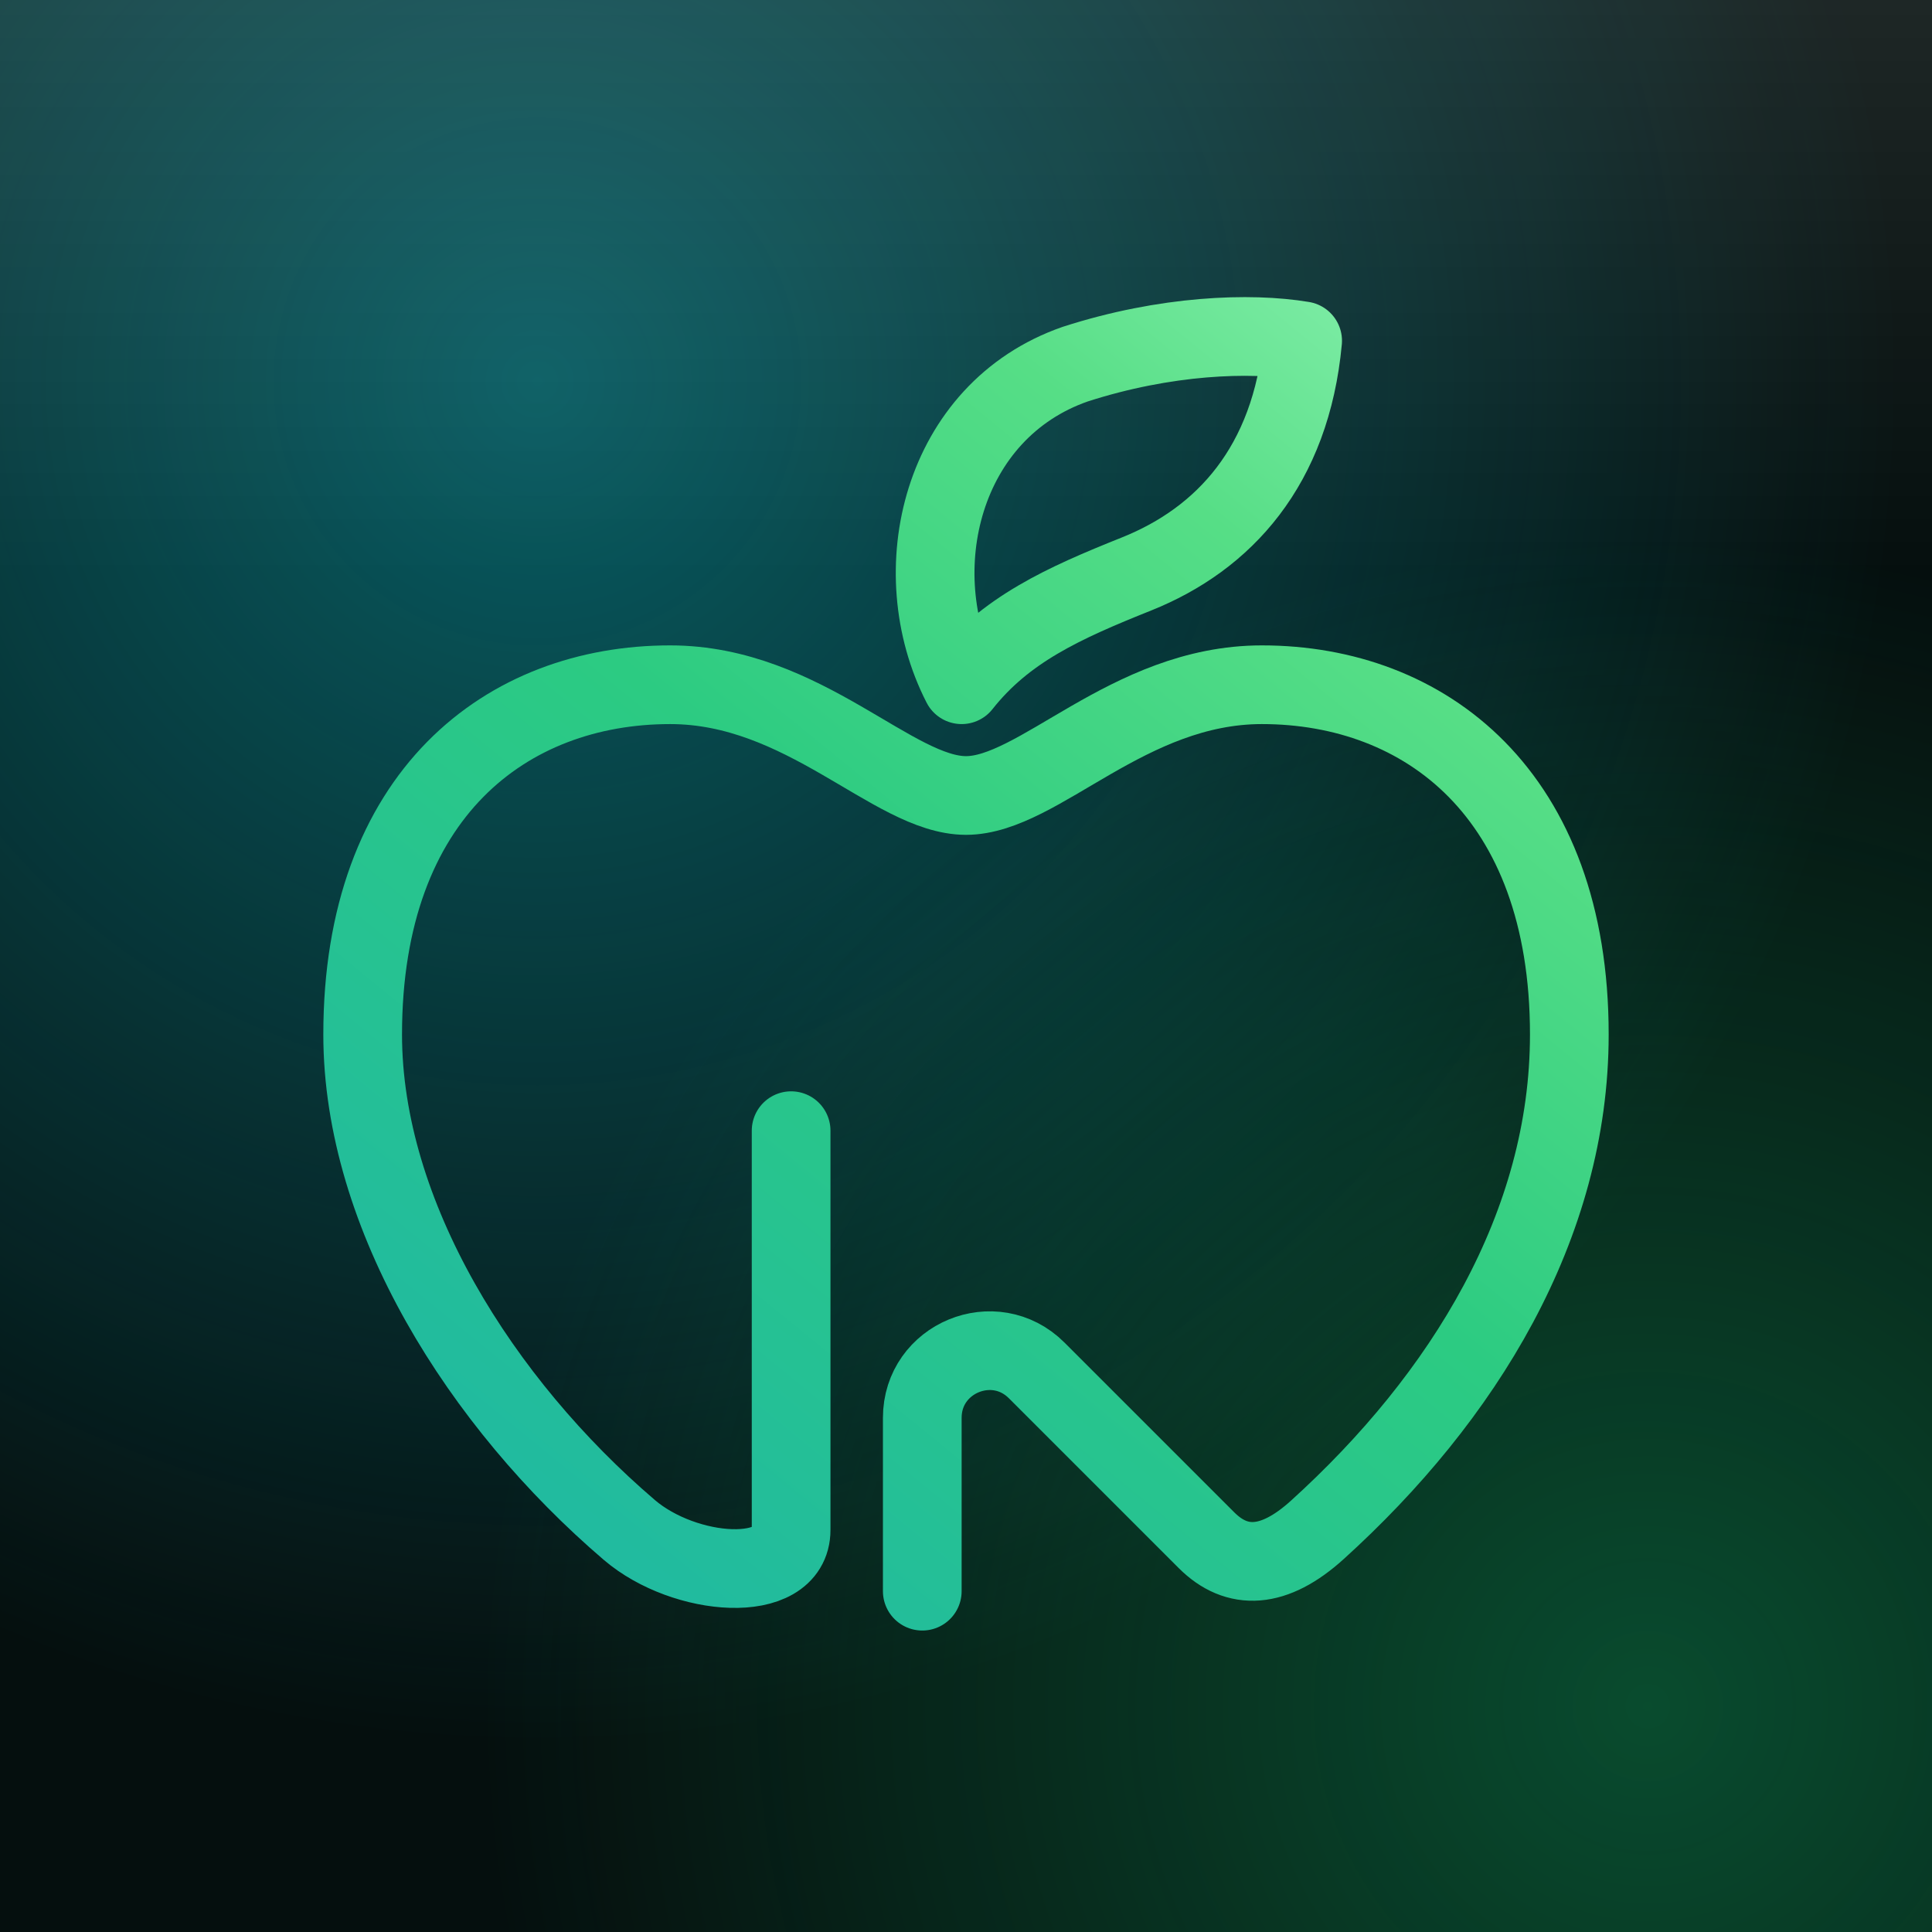
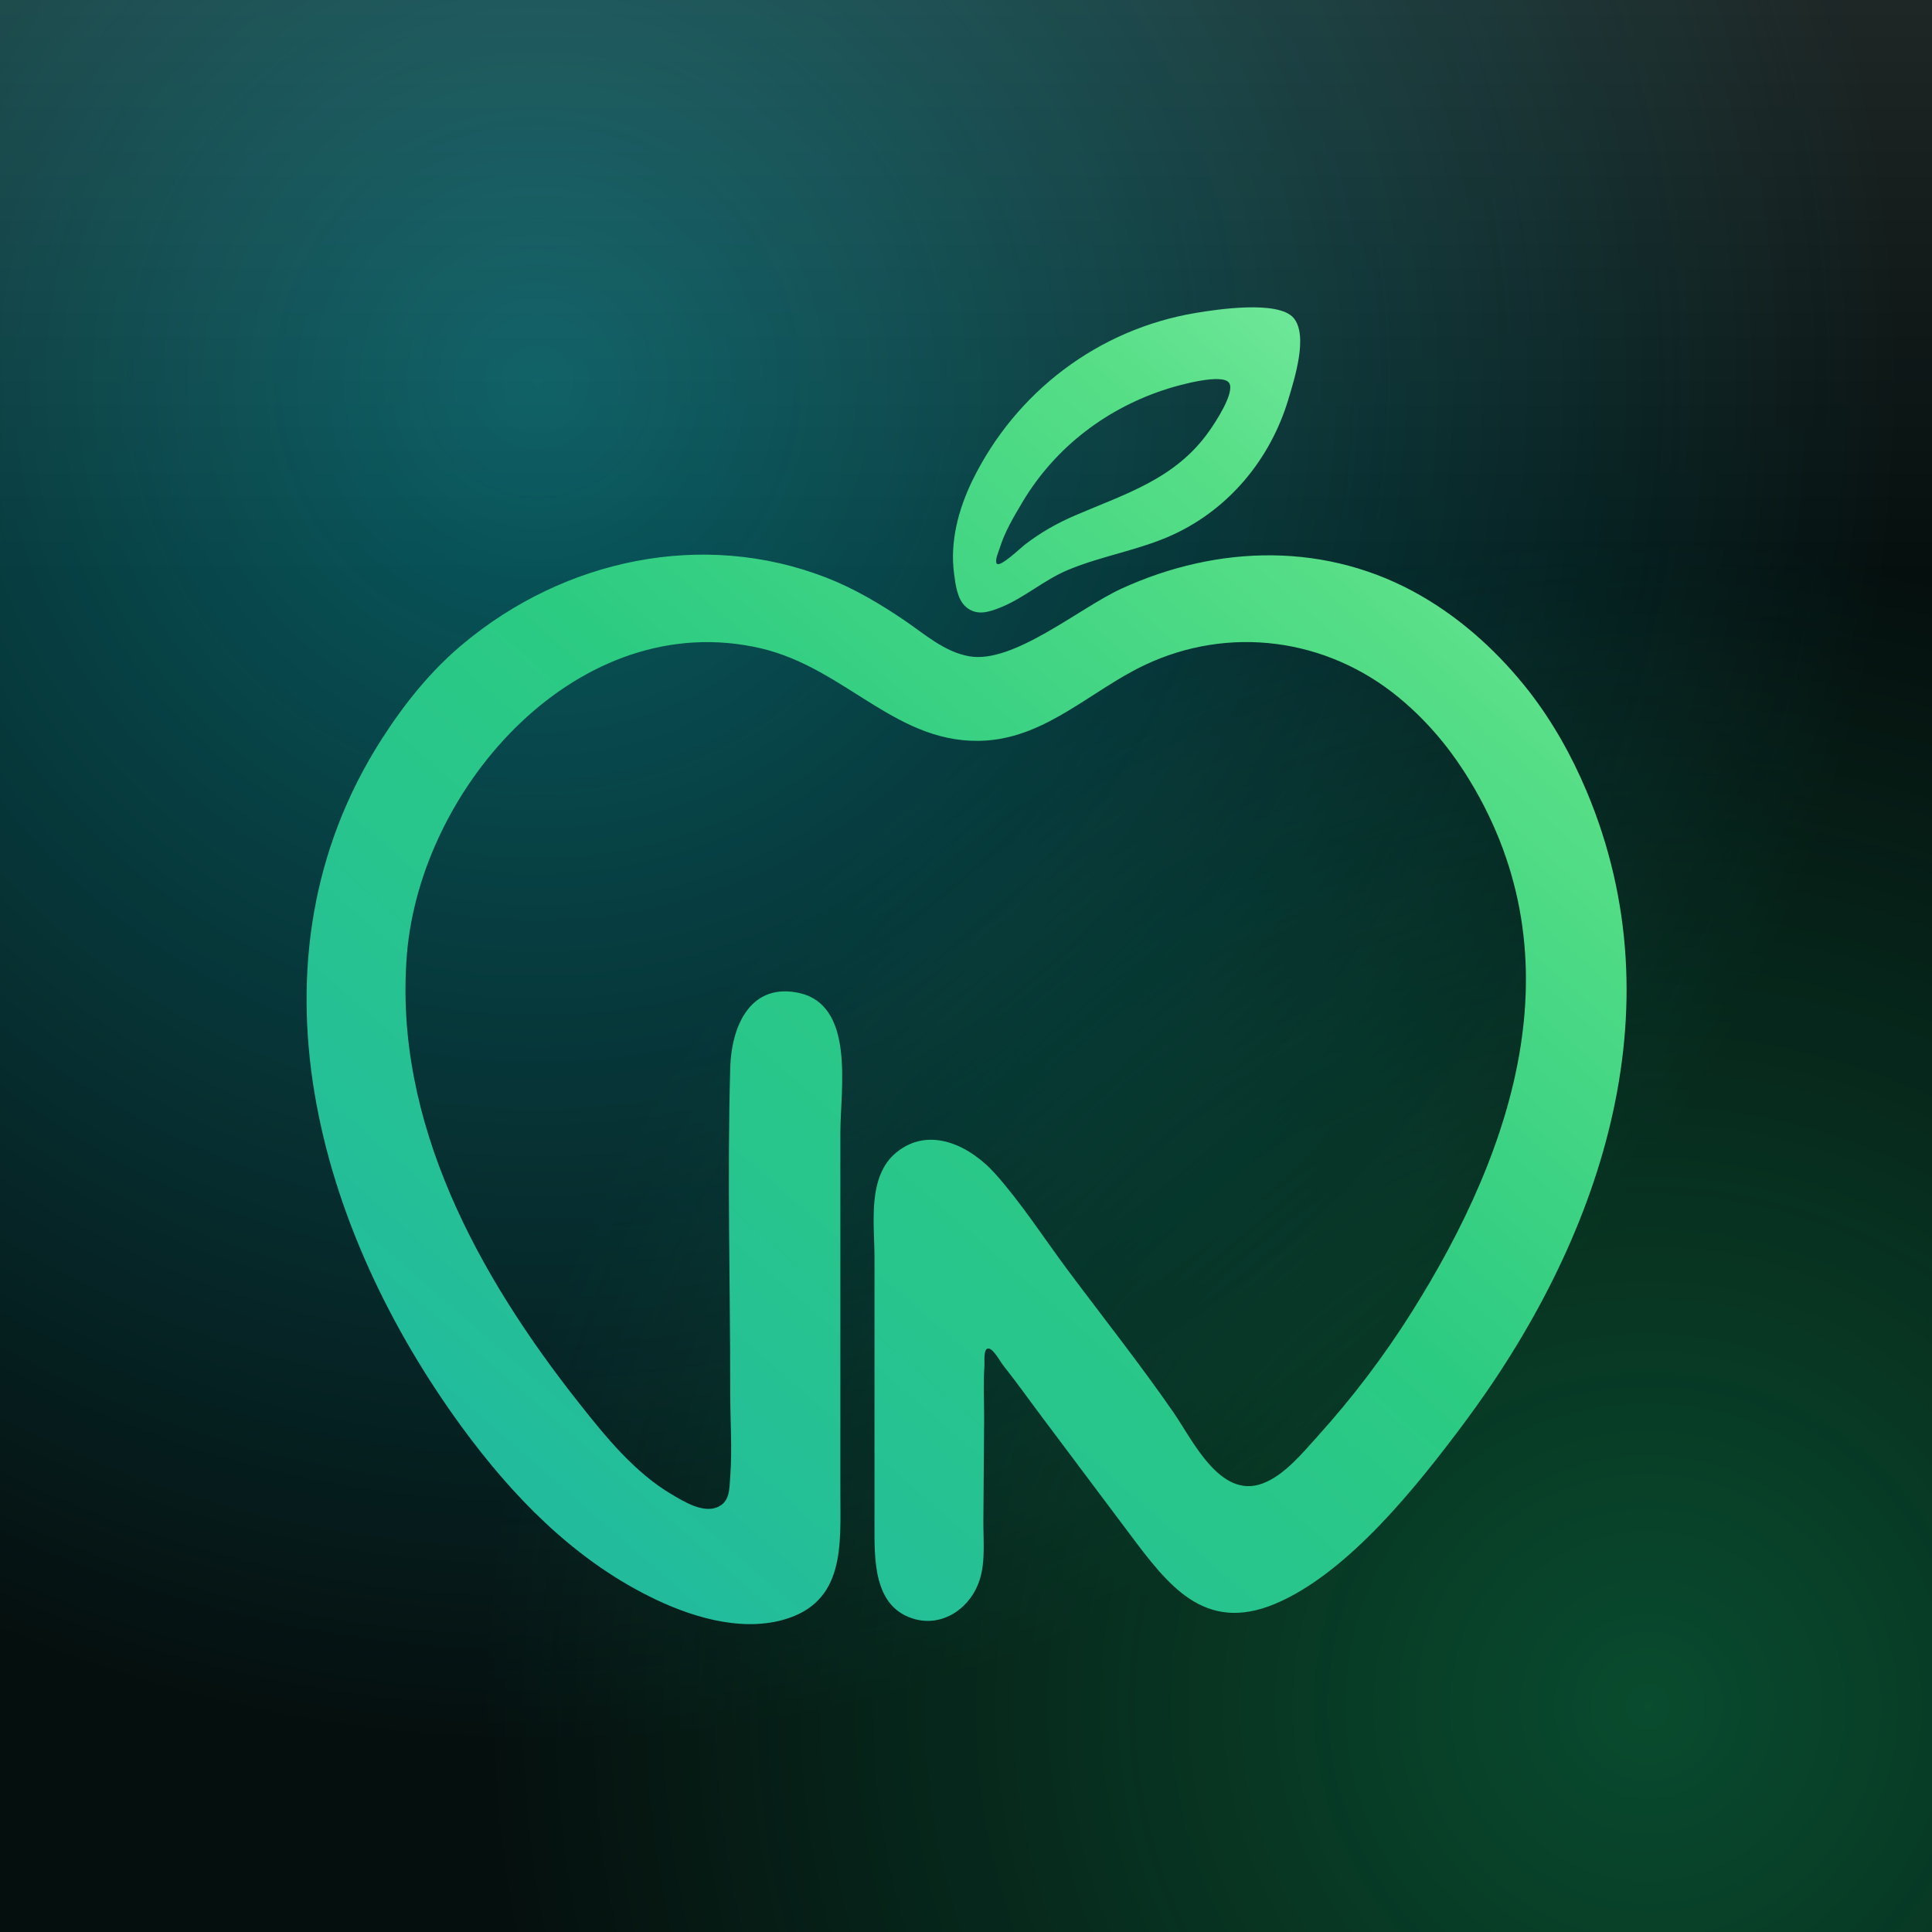
<svg xmlns="http://www.w3.org/2000/svg" viewBox="0 0 1024 1024">
  <defs>
-     <linearGradient id="is" gradientUnits="userSpaceOnUse" x1="150" y1="920" x2="850" y2="60">
+     <linearGradient id="is" gradientUnits="userSpaceOnUse" x1="260" y1="1040" x2="1000" y2="190">
      <stop offset="0" stop-color="#1FB8A4" />
      <stop offset=".5" stop-color="#2CCB82" />
      <stop offset=".8" stop-color="#56DE86" />
      <stop offset="1" stop-color="#86EFAC" />
    </linearGradient>
    <radialGradient id="iA" cx=".28" cy=".2" r=".7">
      <stop offset="0" stop-color="#0A8C96" stop-opacity=".62" />
      <stop offset="1" stop-color="#0A8C96" stop-opacity="0" />
    </radialGradient>
    <radialGradient id="iB" cx=".85" cy=".88" r=".6">
      <stop offset="0" stop-color="#0E9F5B" stop-opacity=".42" />
      <stop offset="1" stop-color="#0E9F5B" stop-opacity="0" />
    </radialGradient>
    <linearGradient id="iHi" x1="0" y1="0" x2="0" y2="1">
      <stop offset="0" stop-color="#fff" stop-opacity=".10" />
      <stop offset=".3" stop-color="#fff" stop-opacity="0" />
    </linearGradient>
  </defs>
  <rect width="1024" height="1024" rx="0" fill="#050F0E" />
  <rect width="1024" height="1024" rx="0" fill="url(#iA)" />
  <rect width="1024" height="1024" rx="0" fill="url(#iB)" />
  <rect width="1024" height="1024" rx="0" fill="url(#iHi)" />
-   <g transform="translate(137.38,131.20) scale(0.77241)">
-     <g fill="none" stroke="url(#is)" stroke-width="54" stroke-linecap="round" stroke-linejoin="round">
-       <path d="M365,606 L365,880 C365,918 292,912.5 254,880 C152.16,792.9 71,664 71,540 C71,375 170,300 282,300 C374,300 435,376 485,376 C535,376 596,300 688,300 C800,300 899,375 899,540 C899,671 826.64,788.88 726,880 C696.4,906.8 671,908 650,887 L533.53,770.53 C504.55,741.55 455,762.07 455,803.05 L455,922" />
-       <path d="M482,300 C442,222 468,112 560,80 C622,60 680,58 716,64 C708,150 662,200 602,224 C552,244 512,262 482,300 Z" />
+   <g transform="translate(4.81,9.34) scale(0.82202)">
+     <g fill="url(#is)" fill-rule="evenodd">
+       <path d="M293.2,403.4 C272.2,420.7 254.8,442.5 240.2,465.3 C148.8,608.1 198.7,781.4 292.1,909.0 C324.4,953.1 363.2,993.1 412.5,1017.8 C438.0,1030.6 470.4,1041.0 499.0,1033.1 C539.4,1021.9 536.0,984.6 536.0,951.1 C536.0,873.8 536.0,796.4 536.0,719.1 C536.0,690.6 546.1,635.2 507.5,628.5 C476.7,623.1 465.7,652.1 465.0,676.8 C463.0,746.6 465.0,816.9 465.0,886.8 C465.0,904.6 466.3,923.0 465.0,940.8 C464.3,948.7 465.0,957.2 456.3,960.6 C447.0,964.2 434.9,956.7 427.3,952.2 C403.5,938.2 384.7,915.1 367.8,893.7 C302.9,811.7 247.8,712.3 256.5,604.2 C265.3,495.3 367.8,379.4 484.9,406.7 C540.2,419.7 573.1,470.1 630.2,466.1 C669.4,463.4 698.0,433.7 731.9,417.6 C786.5,391.6 849.6,400.0 896.2,438.5 C912.7,452.1 926.8,468.4 938.3,486.3 C1012.7,602.3 971.8,727.6 904.3,834.8 C886.6,862.9 866.3,889.7 844.0,914.4 C834.2,925.2 822.3,940.0 808.1,945.2 C780.8,955.3 763.2,917.3 750.7,899.2 C729.1,868.0 705.4,838.1 682.7,807.7 C667.3,787.0 652.9,764.6 635.8,745.4 C620.0,727.7 593.5,714.1 572.0,731.8 C553.2,747.3 558.0,777.7 558.0,799.2 C558.0,856.6 558.0,913.9 558.0,971.2 C558.0,993.6 556.9,1025.4 584.3,1032.7 C603.2,1037.7 620.7,1024.4 626.0,1006.7 C629.6,994.9 628.1,981.2 628.2,969.0 C628.4,947.0 628.5,925.0 628.7,903.0 C628.7,891.8 628.1,880.3 628.9,869.1 C629.1,867.1 628.0,858.1 631.4,858.1 C634.7,858.2 639.2,866.8 641.0,869.0 C650.1,880.5 658.6,892.5 667.4,904.2 C685.8,928.7 704.2,953.2 722.6,977.8 C747.0,1010.3 770.5,1041.9 816.2,1022.8 C863.3,1003.1 908.0,946.6 937.9,906.6 C1025.4,789.4 1076.9,640.8 1017.2,498.9 C1007.6,476.1 995.6,454.6 980.5,435.0 C961.4,410.4 937.8,388.6 910.8,373.0 C850.2,337.9 779.7,339.6 717.2,368.2 C690.0,380.7 647.6,416.8 619.1,411.8 C603.2,409.0 590.6,397.7 577.7,388.9 C562.0,378.2 544.8,368.0 527.0,361.1 C447.0,330.0 358.0,349.5 293.2,403.4Z M828.1,193.5 C818.1,182.2 778.9,188.1 765.2,190.4 C702.3,200.9 649.0,241.3 621.0,298.7 C612.1,317.2 606.6,337.8 609.3,358.4 C610.2,365.3 611.3,375.0 616.9,379.9 C623.8,385.9 631.6,383.4 639.3,380.3 C654.5,374.2 667.4,362.5 682.8,356.1 C704.8,346.9 729.2,343.3 750.9,333.2 C787.1,316.4 813.4,284.2 824.8,246.3 C828.6,233.5 838.0,204.8 828.1,193.5Z M786.7,235.6 C790.6,241.8 777.4,261.6 773.6,266.9 C751.9,297.5 720.1,306.9 687.3,321.0 C675.5,326.1 664.9,332.1 654.7,340.0 C652.4,341.8 639.0,354.6 636.9,352.1 C635.3,350.2 638.1,344.1 638.7,342.2 C642.0,331.4 648.0,321.5 653.7,311.9 C674.9,276.6 708.4,251.3 747.6,239.1 C754.0,237.1 782.5,229.0 786.7,235.6Z" />
    </g>
  </g>
</svg>
